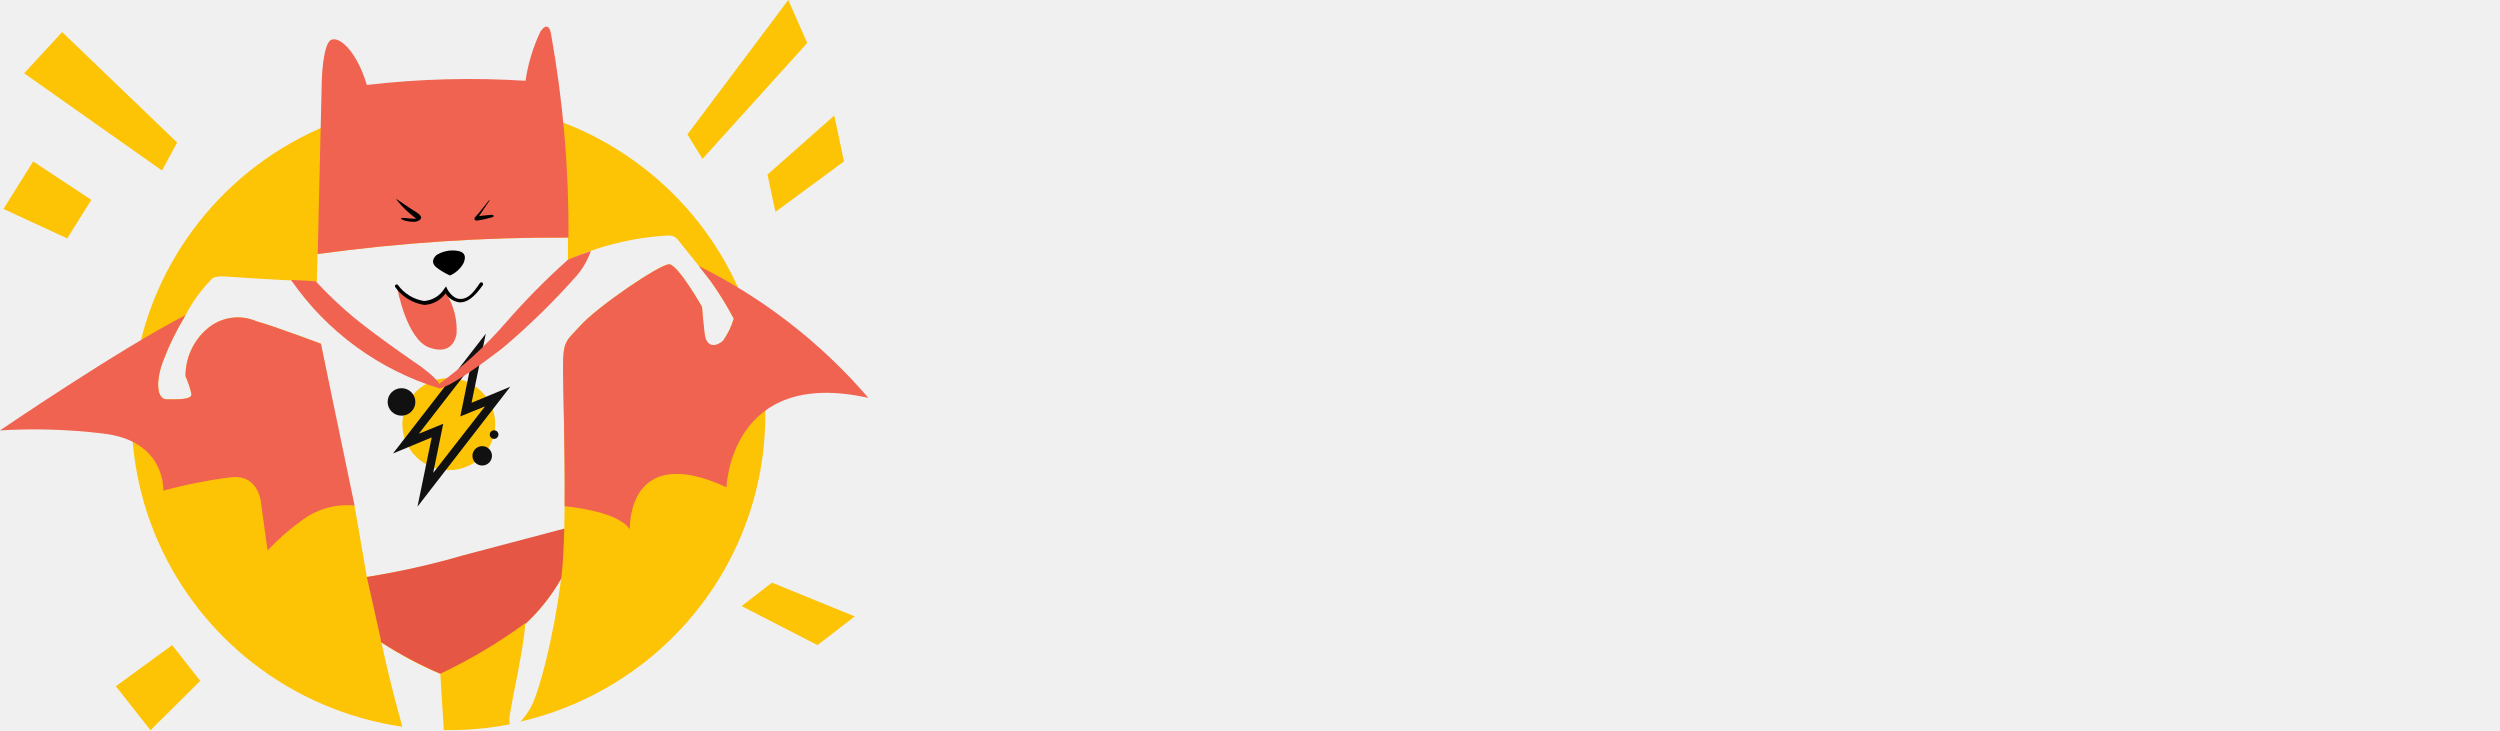
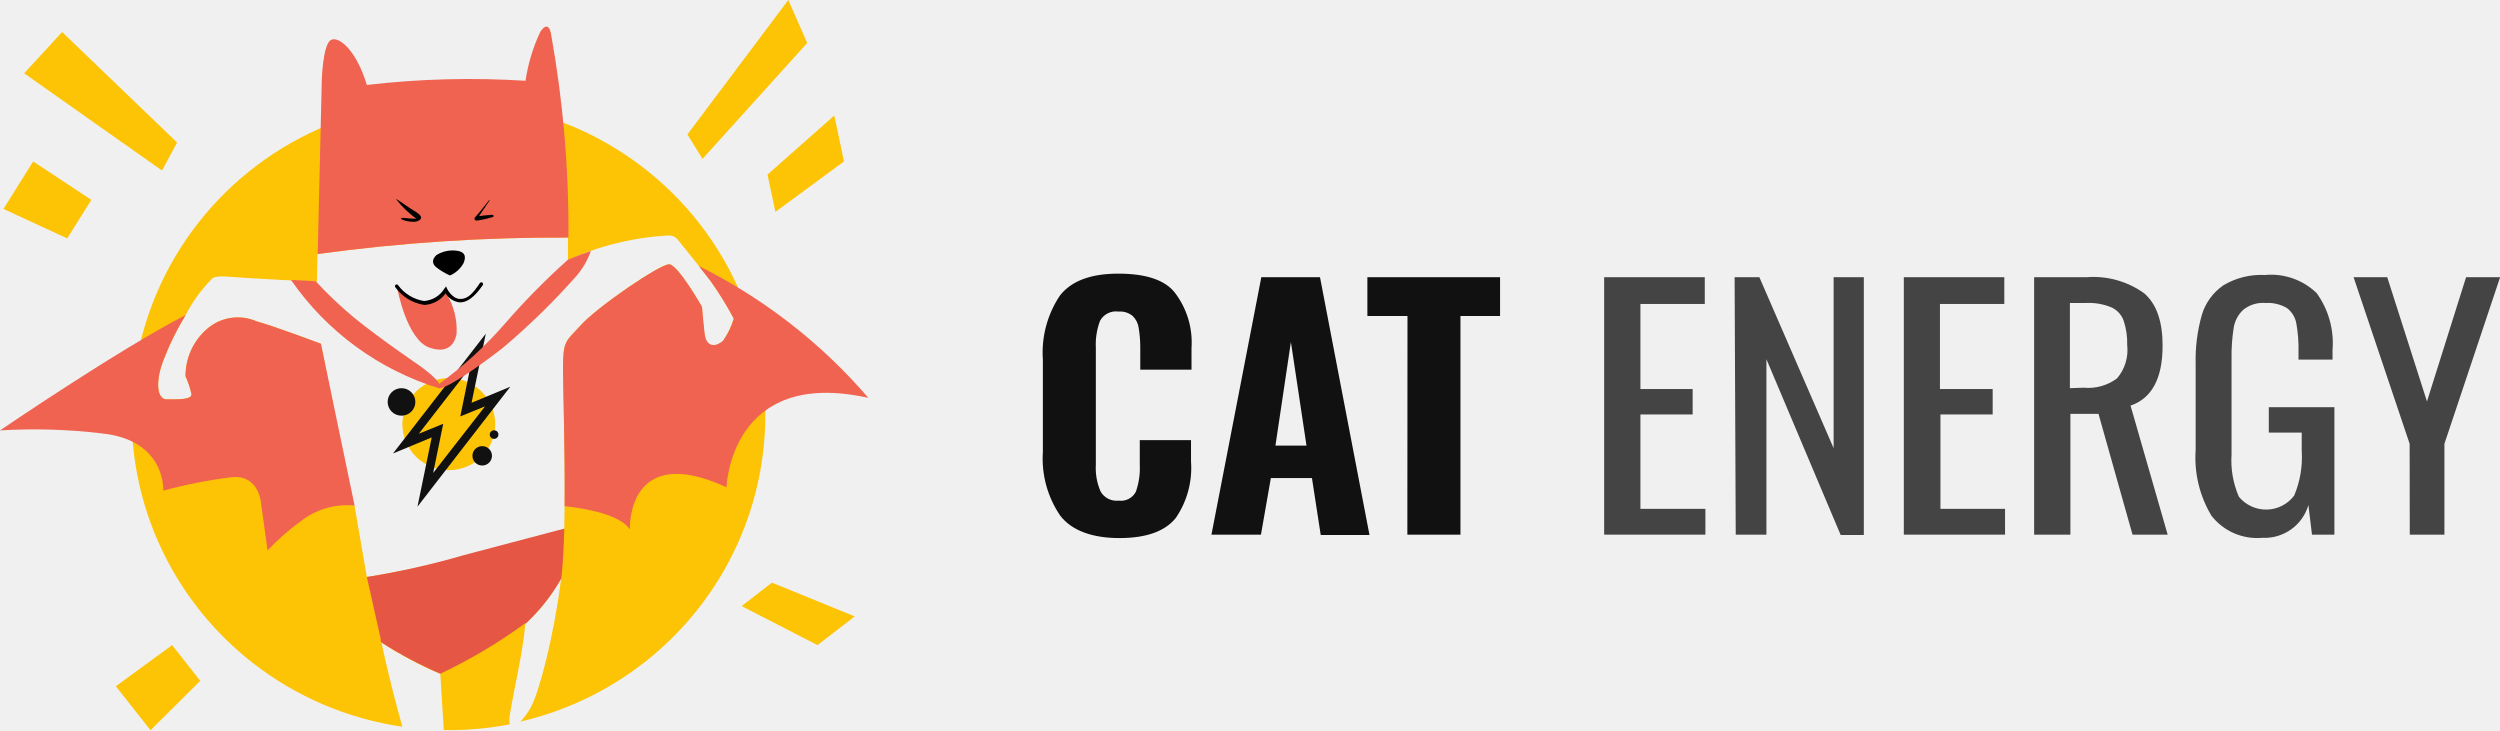
<svg xmlns="http://www.w3.org/2000/svg" width="202" height="59" viewBox="0 0 202 59" fill="none">
-   <path d="M59.883 23.806C58.158 19.709 55.382 16.132 51.83 13.431C48.278 10.729 44.074 8.999 39.637 8.411C35.201 7.823 30.686 8.399 26.544 10.081C22.402 11.763 18.776 14.492 16.029 17.997C13.281 21.502 11.508 25.66 10.885 30.056C10.262 34.453 10.812 38.934 12.479 43.054C14.147 47.175 16.874 50.789 20.389 53.538C23.903 56.287 28.083 58.075 32.511 58.722C31.931 56.649 31.341 54.358 30.821 51.928C32.334 52.901 33.926 53.747 35.581 54.457C35.581 54.457 35.701 56.599 35.861 58.99C37.65 59.021 39.436 58.864 41.192 58.524C41.146 58.275 41.146 58.019 41.192 57.77C41.482 55.915 42.282 52.572 42.442 50.42C43.595 49.35 44.573 48.108 45.342 46.74L45.282 47.176C44.732 51.402 43.582 55.915 42.882 57.165C42.655 57.579 42.376 57.962 42.052 58.306C45.672 57.463 49.064 55.85 51.992 53.578C54.921 51.306 57.317 48.429 59.013 45.147C60.709 41.865 61.666 38.257 61.816 34.572C61.966 30.887 61.306 27.213 59.883 23.806ZM58.412 27.566C57.972 27.992 57.062 28.28 56.912 26.99C56.762 25.701 56.722 24.798 56.722 24.798C56.722 24.798 54.792 21.396 54.072 21.356C53.352 21.317 48.242 24.798 46.892 26.316C45.722 27.596 45.492 27.506 45.492 29.758C45.492 31.454 45.712 37.862 45.592 42.762L37.441 44.915C34.88 45.644 32.274 46.214 29.641 46.621L28.641 40.838H28.501L25.931 27.774C25.931 27.774 22.121 26.346 20.721 25.959C20.063 25.674 19.337 25.581 18.628 25.692C17.92 25.802 17.258 26.112 16.72 26.584C16.172 27.06 15.734 27.647 15.436 28.306C15.137 28.965 14.985 29.68 14.99 30.403C15.202 30.864 15.363 31.346 15.47 31.841C15.52 32.317 14.27 32.267 13.47 32.267C12.67 32.267 12.55 30.839 13.18 29.163C13.672 27.874 14.281 26.632 15 25.453C15.541 24.4 16.239 23.433 17.07 22.586C17.07 22.586 17.21 22.249 18.32 22.348C19.43 22.447 25.601 22.775 25.601 22.775L25.651 20.523C32.358 19.605 39.122 19.16 45.892 19.194C45.892 19.799 45.892 20.404 45.892 21.009C48.456 19.848 51.218 19.175 54.032 19.025C54.183 19.021 54.332 19.055 54.466 19.122C54.601 19.19 54.716 19.289 54.802 19.412C55.142 19.839 57.212 22.388 57.452 22.755C58.125 23.708 58.736 24.702 59.282 25.731C59.095 26.382 58.801 26.999 58.412 27.556V27.566Z" fill="#FDC305" />
-   <path d="M56.463 21.495C56.933 22.09 57.343 22.616 57.463 22.775C58.135 23.728 58.746 24.721 59.293 25.75C59.103 26.381 58.812 26.977 58.433 27.516C57.993 27.943 57.083 28.23 56.933 26.941C56.783 25.651 56.723 24.798 56.723 24.798C56.723 24.798 54.793 21.396 54.073 21.356C53.353 21.317 48.242 24.798 46.892 26.316C45.722 27.596 45.492 27.506 45.492 29.758C45.492 31.246 45.662 36.354 45.622 40.897C47.432 41.096 50.093 41.592 50.893 42.762C50.893 42.762 50.603 35.64 58.703 39.37C58.703 39.37 58.983 29.659 70.163 32.148C66.363 27.722 61.703 24.099 56.463 21.495Z" fill="#F06351" />
-   <path d="M45.932 19.194C45.973 13.697 45.504 8.209 44.532 2.797C44.532 2.797 44.382 1.508 43.662 2.559C43.068 3.816 42.664 5.153 42.462 6.527C38.187 6.255 33.896 6.368 29.642 6.864C28.821 4.136 27.421 2.896 26.751 3.224C26.081 3.551 26.001 6.477 26.001 6.477L25.671 20.523C32.385 19.604 39.155 19.159 45.932 19.194Z" fill="#F06351" />
-   <path d="M45.352 46.74C45.481 45.678 45.551 44.27 45.592 42.712L37.441 44.865C34.881 45.611 32.276 46.197 29.642 46.621L30.752 51.58C30.752 51.69 30.752 51.799 30.822 51.908C32.334 52.881 33.926 53.727 35.581 54.437C38 53.29 40.304 51.919 42.462 50.34V50.4C43.61 49.335 44.584 48.1 45.352 46.74Z" fill="#E55645" />
-   <path d="M32.002 16.089C31.952 15.99 33.002 16.764 33.412 17.002C33.822 17.24 34.022 17.418 34.022 17.587C34.022 17.756 33.762 17.924 33.402 17.924C33.042 17.924 32.482 17.805 32.402 17.666C32.322 17.527 33.002 17.666 33.342 17.666H33.632C33.016 17.22 32.467 16.689 32.002 16.089Z" fill="black" />
-   <path d="M39.502 16.198C39.502 16.198 38.502 17.468 38.412 17.527C38.322 17.587 38.242 17.865 38.602 17.815C39.015 17.754 39.423 17.661 39.822 17.537C39.932 17.478 39.892 17.339 39.702 17.359C39.512 17.379 39.022 17.408 38.702 17.468L39.552 16.208C39.552 16.208 39.582 16.089 39.502 16.198Z" fill="black" />
-   <path d="M36.362 22.259C36.825 22.056 37.208 21.708 37.452 21.267C37.732 20.612 37.452 20.364 37.012 20.275C36.406 20.166 35.782 20.286 35.262 20.612C34.872 20.979 34.922 21.336 35.262 21.604C35.599 21.867 35.969 22.087 36.362 22.259Z" fill="black" />
-   <path d="M36.002 23.509C35.887 23.734 35.731 23.936 35.542 24.104C35.257 24.331 34.907 24.463 34.542 24.481C33.991 24.534 33.441 24.378 33.002 24.044C32.8 23.927 32.621 23.776 32.472 23.598C32.371 23.49 32.249 23.405 32.112 23.35C32.112 23.35 32.862 27.427 34.682 28.081C36.502 28.736 36.842 27.328 36.892 26.951C36.953 25.822 36.667 24.701 36.072 23.737C36.072 23.439 36.052 23.638 36.002 23.509Z" fill="#F06351" />
-   <path d="M34.301 24.64C33.834 24.573 33.384 24.413 32.98 24.169C32.576 23.925 32.226 23.603 31.951 23.221C31.927 23.194 31.913 23.159 31.913 23.122C31.913 23.085 31.927 23.05 31.951 23.023C31.965 23.009 31.98 22.999 31.997 22.992C32.014 22.985 32.033 22.981 32.051 22.981C32.07 22.981 32.089 22.985 32.106 22.992C32.123 22.999 32.139 23.009 32.151 23.023C32.399 23.367 32.713 23.659 33.075 23.882C33.437 24.105 33.841 24.255 34.261 24.322C34.594 24.297 34.917 24.195 35.202 24.022C35.487 23.85 35.727 23.613 35.901 23.33L36.041 23.142L36.142 23.36C36.142 23.36 36.522 24.114 37.142 24.154C37.761 24.193 38.202 23.737 38.772 22.874C38.793 22.842 38.826 22.82 38.863 22.813C38.901 22.805 38.94 22.813 38.971 22.834C39.003 22.855 39.025 22.888 39.033 22.925C39.04 22.962 39.033 23.001 39.011 23.033C38.345 24.005 37.715 24.471 37.121 24.431C36.892 24.401 36.673 24.32 36.479 24.195C36.285 24.07 36.122 23.903 36.002 23.707C35.806 23.978 35.552 24.203 35.258 24.364C34.964 24.525 34.637 24.619 34.301 24.64Z" fill="black" />
-   <path d="M36.262 37.991C38.333 37.991 40.012 36.325 40.012 34.271C40.012 32.217 38.333 30.551 36.262 30.551C34.191 30.551 32.512 32.217 32.512 34.271C32.512 36.325 34.191 37.991 36.262 37.991Z" fill="#FDC305" />
-   <path d="M41.232 31.246L38.102 32.545L39.252 26.961L31.752 36.642L34.882 35.343L33.732 40.937L41.232 31.246ZM33.842 35.045L38.002 29.679L37.192 33.646L39.192 32.833L35.002 38.209L35.812 34.241L33.842 35.045Z" fill="#111111" />
-   <path d="M32.441 33.587C33.06 33.587 33.562 33.089 33.562 32.476C33.562 31.862 33.06 31.365 32.441 31.365C31.823 31.365 31.322 31.862 31.322 32.476C31.322 33.089 31.823 33.587 32.441 33.587Z" fill="#111111" />
-   <path d="M38.962 37.614C39.398 37.614 39.752 37.263 39.752 36.83C39.752 36.398 39.398 36.047 38.962 36.047C38.526 36.047 38.172 36.398 38.172 36.83C38.172 37.263 38.526 37.614 38.962 37.614Z" fill="#111111" />
-   <path d="M39.922 35.462C40.115 35.462 40.272 35.306 40.272 35.114C40.272 34.923 40.115 34.767 39.922 34.767C39.729 34.767 39.572 34.923 39.572 35.114C39.572 35.306 39.729 35.462 39.922 35.462Z" fill="#111111" />
-   <path d="M45.882 20.989C44.077 22.603 42.377 24.329 40.792 26.157C39.213 27.972 37.432 29.602 35.482 31.018C35.262 30.492 33.852 29.51 33.852 29.51C33.852 29.51 30.712 27.377 28.651 25.701C27.538 24.781 26.489 23.787 25.511 22.725L23.511 22.616C26.398 26.799 30.628 29.89 35.512 31.385C36.372 31.246 38.792 29.53 40.602 28.131C42.743 26.325 44.749 24.365 46.602 22.269C47.1 21.682 47.487 21.009 47.742 20.285C46.602 20.662 45.882 20.989 45.882 20.989Z" fill="#F06351" />
-   <path d="M65.223 3.472L56.763 12.836L55.543 10.862L63.693 0L65.223 3.472Z" fill="#FDC305" />
-   <path d="M62.653 17.121L68.193 13.044L67.413 9.334L62.013 14.105L62.653 17.121Z" fill="#FDC305" />
-   <path d="M59.923 48.972L66.053 52.126L69.063 49.805L62.373 47.077L59.923 48.972Z" fill="#FDC305" />
-   <path d="M1.95 5.922L5.02 2.589L14.31 11.516L13.09 13.778L1.95 5.922Z" fill="#FDC305" />
-   <path d="M7.38 16.149L2.68 13.044L0.28 16.883L5.43 19.263L7.38 16.149Z" fill="#FDC305" />
-   <path d="M13.91 52.126L9.36 55.449L12.16 59L16.18 55.012L13.91 52.126Z" fill="#FDC305" />
-   <path d="M25.931 27.774C25.931 27.774 22.121 26.346 20.721 25.959C20.064 25.674 19.338 25.581 18.629 25.692C17.92 25.802 17.258 26.112 16.721 26.584C16.173 27.06 15.735 27.647 15.436 28.306C15.137 28.965 14.986 29.68 14.991 30.403C15.202 30.864 15.363 31.346 15.471 31.841C15.521 32.317 14.271 32.267 13.471 32.267C12.671 32.267 12.551 30.839 13.181 29.163C13.672 27.874 14.281 26.632 15.001 25.453C9.55 28.27 0 34.777 0 34.777C2.732 34.614 5.473 34.693 8.19 35.015C13.441 35.541 13.191 39.647 13.191 39.647C15.037 39.142 16.919 38.775 18.821 38.546C20.941 38.407 21.091 40.649 21.091 40.649L21.621 44.478C22.426 43.614 23.313 42.831 24.271 42.137C25.506 41.157 27.078 40.694 28.651 40.848L25.931 27.774Z" fill="#F06351" />
+   <g clip-path="url(#clip0_2403_439)">
+     <path d="M59.883 23.806C58.158 19.709 55.382 16.132 51.83 13.431C48.278 10.729 44.074 8.999 39.637 8.411C35.201 7.823 30.686 8.399 26.544 10.081C22.402 11.763 18.776 14.492 16.029 17.997C13.281 21.502 11.508 25.66 10.885 30.056C10.262 34.453 10.812 38.934 12.479 43.054C14.147 47.175 16.874 50.789 20.389 53.538C23.903 56.287 28.083 58.075 32.511 58.722C31.931 56.649 31.341 54.358 30.821 51.928C32.334 52.901 33.926 53.747 35.581 54.457C35.581 54.457 35.701 56.6 35.861 58.99C37.65 59.021 39.436 58.864 41.192 58.524C41.146 58.275 41.146 58.019 41.192 57.77C41.482 55.915 42.282 52.572 42.442 50.42C43.595 49.35 44.573 48.108 45.342 46.74L45.282 47.176C44.732 51.402 43.582 55.915 42.882 57.165C42.655 57.579 42.376 57.962 42.052 58.306C45.672 57.463 49.064 55.85 51.992 53.578C54.921 51.306 57.317 48.429 59.013 45.147C60.709 41.865 61.666 38.257 61.816 34.572C61.966 30.887 61.306 27.213 59.883 23.806ZM58.412 27.566C57.972 27.992 57.062 28.28 56.912 26.991C56.762 25.701 56.722 24.798 56.722 24.798C56.722 24.798 54.792 21.396 54.072 21.356C53.352 21.317 48.242 24.798 46.892 26.316C45.722 27.596 45.492 27.506 45.492 29.758C45.492 31.454 45.712 37.862 45.592 42.762L37.441 44.915C34.88 45.644 32.274 46.214 29.641 46.621L28.641 40.838H28.501L25.931 27.774C25.931 27.774 22.121 26.346 20.721 25.959C20.063 25.674 19.337 25.581 18.628 25.692C17.92 25.802 17.258 26.112 16.72 26.584C16.172 27.06 15.734 27.647 15.436 28.306C15.137 28.965 14.985 29.68 14.99 30.403C15.202 30.864 15.363 31.346 15.47 31.841C15.52 32.317 14.27 32.267 13.47 32.267C12.67 32.267 12.55 30.839 13.18 29.163C13.672 27.874 14.281 26.632 15 25.453C15.541 24.4 16.239 23.433 17.07 22.586C17.07 22.586 17.21 22.249 18.32 22.348C19.43 22.447 25.601 22.775 25.601 22.775L25.651 20.523C32.358 19.605 39.122 19.16 45.892 19.194C45.892 19.799 45.892 20.404 45.892 21.009C48.456 19.848 51.218 19.175 54.032 19.025C54.183 19.021 54.332 19.055 54.466 19.122C54.601 19.19 54.716 19.29 54.802 19.412C55.142 19.839 57.212 22.388 57.452 22.755C58.125 23.708 58.736 24.702 59.282 25.731C59.095 26.382 58.801 26.999 58.412 27.556V27.566Z" fill="#FDC305" />
+     <path d="M56.463 21.495C56.933 22.09 57.343 22.616 57.463 22.775C58.135 23.728 58.746 24.722 59.293 25.75C59.103 26.381 58.812 26.977 58.433 27.516C57.993 27.943 57.083 28.23 56.933 26.941C56.783 25.651 56.723 24.798 56.723 24.798C56.723 24.798 54.793 21.396 54.073 21.356C53.353 21.317 48.242 24.798 46.892 26.316C45.722 27.596 45.492 27.506 45.492 29.758C45.492 31.246 45.662 36.354 45.622 40.897C47.432 41.096 50.093 41.592 50.893 42.762C50.893 42.762 50.603 35.64 58.703 39.37C58.703 39.37 58.983 29.659 70.163 32.148C66.363 27.722 61.703 24.099 56.463 21.495Z" fill="#F06351" />
+     <path d="M45.932 19.194C45.973 13.697 45.504 8.209 44.532 2.797C44.532 2.797 44.382 1.508 43.662 2.559C43.068 3.816 42.664 5.153 42.462 6.527C38.187 6.255 33.896 6.368 29.642 6.864C28.821 4.136 27.421 2.896 26.751 3.224C26.081 3.551 26.001 6.477 26.001 6.477L25.671 20.523C32.385 19.604 39.155 19.159 45.932 19.194Z" fill="#F06351" />
+     <path d="M45.352 46.74C45.481 45.678 45.551 44.27 45.592 42.712L37.441 44.865C34.881 45.611 32.276 46.197 29.642 46.621L30.752 51.58C30.752 51.69 30.752 51.799 30.822 51.908C32.334 52.881 33.926 53.727 35.581 54.437C38 53.29 40.304 51.919 42.462 50.34V50.4C43.61 49.335 44.584 48.1 45.352 46.74Z" fill="#E55645" />
+     <path d="M32.002 16.089C31.952 15.99 33.002 16.764 33.412 17.002C33.822 17.24 34.022 17.418 34.022 17.587C34.022 17.756 33.762 17.924 33.402 17.924C33.042 17.924 32.482 17.805 32.402 17.666C32.322 17.527 33.002 17.666 33.342 17.666H33.632C33.016 17.22 32.467 16.689 32.002 16.089Z" fill="black" />
+     <path d="M39.502 16.198C39.502 16.198 38.502 17.468 38.412 17.527C38.322 17.587 38.242 17.865 38.602 17.815C39.015 17.754 39.423 17.661 39.822 17.537C39.932 17.478 39.892 17.339 39.702 17.359C39.512 17.379 39.022 17.408 38.702 17.468L39.552 16.208C39.552 16.208 39.582 16.089 39.502 16.198Z" fill="black" />
+     <path d="M36.362 22.259C36.825 22.056 37.208 21.708 37.452 21.267C37.732 20.612 37.452 20.364 37.012 20.275C36.406 20.166 35.782 20.286 35.262 20.612C34.872 20.979 34.922 21.336 35.262 21.604C35.599 21.867 35.969 22.087 36.362 22.259Z" fill="black" />
+     <path d="M36.002 23.509C35.887 23.734 35.731 23.936 35.542 24.104C35.257 24.331 34.907 24.463 34.542 24.481C33.991 24.534 33.441 24.378 33.002 24.044C32.8 23.927 32.621 23.776 32.472 23.598C32.371 23.49 32.249 23.405 32.112 23.35C32.112 23.35 32.862 27.427 34.682 28.081C36.502 28.736 36.842 27.328 36.892 26.951C36.953 25.822 36.667 24.701 36.072 23.737C36.072 23.439 36.052 23.638 36.002 23.509Z" fill="#F06351" />
+     <path d="M34.301 24.64C33.834 24.573 33.384 24.413 32.98 24.169C32.576 23.925 32.226 23.603 31.951 23.221C31.927 23.194 31.913 23.159 31.913 23.122C31.913 23.085 31.927 23.05 31.951 23.023C31.965 23.009 31.98 22.999 31.997 22.992C32.014 22.985 32.033 22.981 32.051 22.981C32.07 22.981 32.089 22.985 32.106 22.992C32.123 22.999 32.139 23.009 32.151 23.023C32.399 23.367 32.713 23.659 33.075 23.882C33.437 24.105 33.841 24.255 34.261 24.322C34.594 24.297 34.917 24.194 35.202 24.022C35.487 23.849 35.727 23.612 35.901 23.33L36.041 23.142L36.142 23.36C36.142 23.36 36.522 24.114 37.142 24.154C37.761 24.193 38.202 23.737 38.772 22.874C38.793 22.842 38.826 22.82 38.863 22.813C38.901 22.805 38.94 22.813 38.971 22.834C39.003 22.855 39.025 22.888 39.033 22.925C39.04 22.962 39.033 23.001 39.011 23.033C38.345 24.005 37.715 24.471 37.121 24.431C36.892 24.401 36.673 24.32 36.479 24.195C36.285 24.07 36.122 23.903 36.002 23.707C35.806 23.978 35.552 24.202 35.258 24.364C34.964 24.525 34.637 24.619 34.301 24.64Z" fill="black" />
+     <path d="M36.262 37.991C38.333 37.991 40.012 36.325 40.012 34.271C40.012 32.217 38.333 30.551 36.262 30.551C34.191 30.551 32.512 32.217 32.512 34.271C32.512 36.325 34.191 37.991 36.262 37.991Z" fill="#FDC305" />
+     <path d="M41.232 31.246L38.102 32.545L39.252 26.961L31.752 36.642L34.882 35.343L33.732 40.937L41.232 31.246ZM33.842 35.045L38.002 29.679L37.192 33.646L39.192 32.833L35.002 38.209L35.812 34.242L33.842 35.045Z" fill="#111111" />
+     <path d="M32.441 33.587C33.06 33.587 33.562 33.089 33.562 32.476C33.562 31.862 33.06 31.365 32.441 31.365C31.823 31.365 31.322 31.862 31.322 32.476C31.322 33.089 31.823 33.587 32.441 33.587Z" fill="#111111" />
+     <path d="M38.962 37.614C39.398 37.614 39.752 37.263 39.752 36.83C39.752 36.398 39.398 36.047 38.962 36.047C38.526 36.047 38.172 36.398 38.172 36.83C38.172 37.263 38.526 37.614 38.962 37.614Z" fill="#111111" />
+     <path d="M39.922 35.461C40.115 35.461 40.272 35.306 40.272 35.114C40.272 34.922 40.115 34.767 39.922 34.767C39.729 34.767 39.572 34.922 39.572 35.114C39.572 35.306 39.729 35.461 39.922 35.461Z" fill="#111111" />
+     <path d="M45.882 20.989C44.077 22.603 42.377 24.329 40.792 26.157C39.213 27.972 37.432 29.602 35.482 31.018C35.262 30.492 33.852 29.51 33.852 29.51C33.852 29.51 30.712 27.377 28.651 25.701C27.538 24.781 26.489 23.787 25.511 22.725L23.511 22.616C26.398 26.799 30.628 29.89 35.512 31.385C36.372 31.246 38.792 29.53 40.602 28.131C42.743 26.325 44.749 24.365 46.602 22.269C47.1 21.681 47.487 21.009 47.742 20.285C46.602 20.662 45.882 20.989 45.882 20.989Z" fill="#F06351" />
+     <path d="M65.223 3.472L56.763 12.836L55.543 10.862L63.693 0L65.223 3.472Z" fill="#FDC305" />
+     <path d="M62.653 17.121L68.193 13.044L67.413 9.334L62.013 14.105L62.653 17.121Z" fill="#FDC305" />
+     <path d="M59.923 48.972L66.053 52.126L69.063 49.805L62.373 47.077L59.923 48.972Z" fill="#FDC305" />
+     <path d="M1.95 5.922L5.02 2.589L14.31 11.516L13.09 13.778L1.95 5.922Z" fill="#FDC305" />
+     <path d="M7.38 16.149L2.68 13.044L0.28 16.883L5.43 19.263L7.38 16.149Z" fill="#FDC305" />
+     <path d="M13.91 52.126L9.36 55.449L12.16 59L16.18 55.013L13.91 52.126Z" fill="#FDC305" />
+     <path d="M25.931 27.774C25.931 27.774 22.121 26.346 20.721 25.959C20.064 25.674 19.338 25.581 18.629 25.692C17.92 25.802 17.258 26.112 16.721 26.584C16.173 27.06 15.735 27.647 15.436 28.306C15.137 28.965 14.986 29.68 14.991 30.403C15.202 30.864 15.363 31.346 15.471 31.841C15.521 32.317 14.271 32.267 13.471 32.267C12.671 32.267 12.551 30.839 13.181 29.163C13.672 27.874 14.281 26.632 15.001 25.453C9.55 28.27 0 34.777 0 34.777C2.732 34.614 5.473 34.693 8.19 35.015C13.441 35.541 13.191 39.647 13.191 39.647C15.037 39.142 16.919 38.774 18.821 38.546C20.941 38.407 21.091 40.649 21.091 40.649L21.621 44.478C22.426 43.614 23.313 42.83 24.271 42.137C25.506 41.157 27.078 40.694 28.651 40.848L25.931 27.774Z" fill="#F06351" />
+     <path d="M85.664 41.661C84.634 40.147 84.141 38.336 84.264 36.513V29.073C84.134 27.237 84.619 25.41 85.644 23.876C86.571 22.692 88.154 22.104 90.394 22.11C92.634 22.117 94.151 22.636 94.944 23.668C95.912 24.946 96.384 26.526 96.274 28.121V29.867H92.134V27.973C92.129 27.474 92.085 26.977 92.004 26.485C91.954 26.128 91.789 25.798 91.534 25.542C91.377 25.408 91.194 25.307 90.996 25.244C90.799 25.181 90.591 25.157 90.384 25.175C90.087 25.131 89.784 25.179 89.516 25.312C89.247 25.445 89.027 25.657 88.884 25.919C88.621 26.616 88.505 27.359 88.544 28.101V37.545C88.499 38.292 88.632 39.04 88.934 39.727C89.079 39.974 89.293 40.175 89.55 40.304C89.808 40.432 90.098 40.483 90.384 40.451C90.666 40.49 90.953 40.441 91.204 40.309C91.456 40.177 91.659 39.97 91.784 39.717C92.026 39.019 92.131 38.282 92.094 37.545V35.561H96.234V37.277C96.356 38.895 95.923 40.507 95.004 41.85C94.124 42.941 92.604 43.476 90.444 43.476C88.284 43.476 86.594 42.881 85.664 41.661Z" fill="#111111" />
+     <path d="M101.915 22.398H106.655L110.655 43.228H106.715L106.005 38.626H102.685L101.885 43.199H97.885L101.915 22.398ZM105.565 36.007L104.305 27.635L103.055 36.007H105.565Z" fill="#111111" />
+     <path d="M113.725 25.532H110.485V22.398H121.205V25.532H118.005V43.199H113.715L113.725 25.532Z" fill="#111111" />
+     <path d="M129.616 22.398H137.746V24.56H132.546V31.434H136.766V33.488H132.546V41.115H137.796V43.199H129.616V22.398Z" fill="#444444" />
+     <path d="M140.157 22.398H142.157L148.157 36.215V22.398H150.597V43.228H148.727L142.727 29.024V43.199H140.247L140.157 22.398Z" fill="#444444" />
+     <path d="M153.828 22.398H161.948V24.56H156.748V31.434H161.008V33.488H156.788V41.115H162.008V43.199H153.828V22.398Z" fill="#444444" />
+     <path d="M164.358 22.398H168.578C170.241 22.265 171.897 22.726 173.248 23.697C174.248 24.56 174.738 25.969 174.738 27.923C174.738 30.568 173.875 32.185 172.148 32.773L175.148 43.199H172.308L169.558 33.438H167.288V43.199H164.358V22.398ZM168.358 31.325C169.322 31.418 170.285 31.149 171.058 30.571C171.372 30.202 171.607 29.774 171.748 29.311C171.889 28.849 171.933 28.363 171.878 27.883C171.898 27.21 171.8 26.539 171.588 25.899C171.502 25.663 171.369 25.447 171.198 25.263C171.026 25.079 170.819 24.931 170.588 24.828C169.939 24.564 169.239 24.445 168.538 24.481H167.248V31.365L168.358 31.325Z" fill="#444444" />
+     <path d="M178.679 41.661C177.723 40.061 177.28 38.21 177.409 36.354V29.411C177.374 28.071 177.543 26.733 177.909 25.443C178.198 24.473 178.811 23.63 179.649 23.052C180.66 22.448 181.83 22.158 183.009 22.219C183.771 22.147 184.54 22.241 185.262 22.495C185.984 22.749 186.642 23.155 187.189 23.687C188.148 25.02 188.602 26.647 188.469 28.28V29.054H185.719V28.409C185.738 27.638 185.677 26.867 185.539 26.108C185.448 25.621 185.177 25.186 184.779 24.887C184.26 24.584 183.66 24.442 183.059 24.481C182.406 24.425 181.756 24.625 181.249 25.036C180.834 25.427 180.563 25.944 180.479 26.504C180.352 27.322 180.295 28.148 180.309 28.974V36.701C180.229 37.876 180.432 39.052 180.899 40.133C181.17 40.466 181.515 40.733 181.906 40.913C182.297 41.094 182.725 41.183 183.156 41.174C183.587 41.166 184.011 41.059 184.394 40.864C184.778 40.668 185.111 40.387 185.369 40.044C185.851 38.9 186.059 37.661 185.979 36.424V34.956H183.319V32.902H188.619V43.199H186.809L186.519 40.808C186.29 41.602 185.796 42.296 185.119 42.777C184.442 43.258 183.621 43.497 182.789 43.456C182.007 43.525 181.22 43.396 180.501 43.082C179.783 42.768 179.156 42.279 178.679 41.661Z" fill="#444444" />
+     <path d="M194.699 35.858L190.169 22.398H192.889L196.099 32.436L199.259 22.398H202.009L197.509 35.858V43.199H194.709L194.699 35.858Z" fill="#444444" />
+   </g>
+   <defs>
+     <clipPath id="clip0_2403_439">
+       <rect width="202" height="59" fill="white" />
+     </clipPath>
+   </defs>
</svg>
